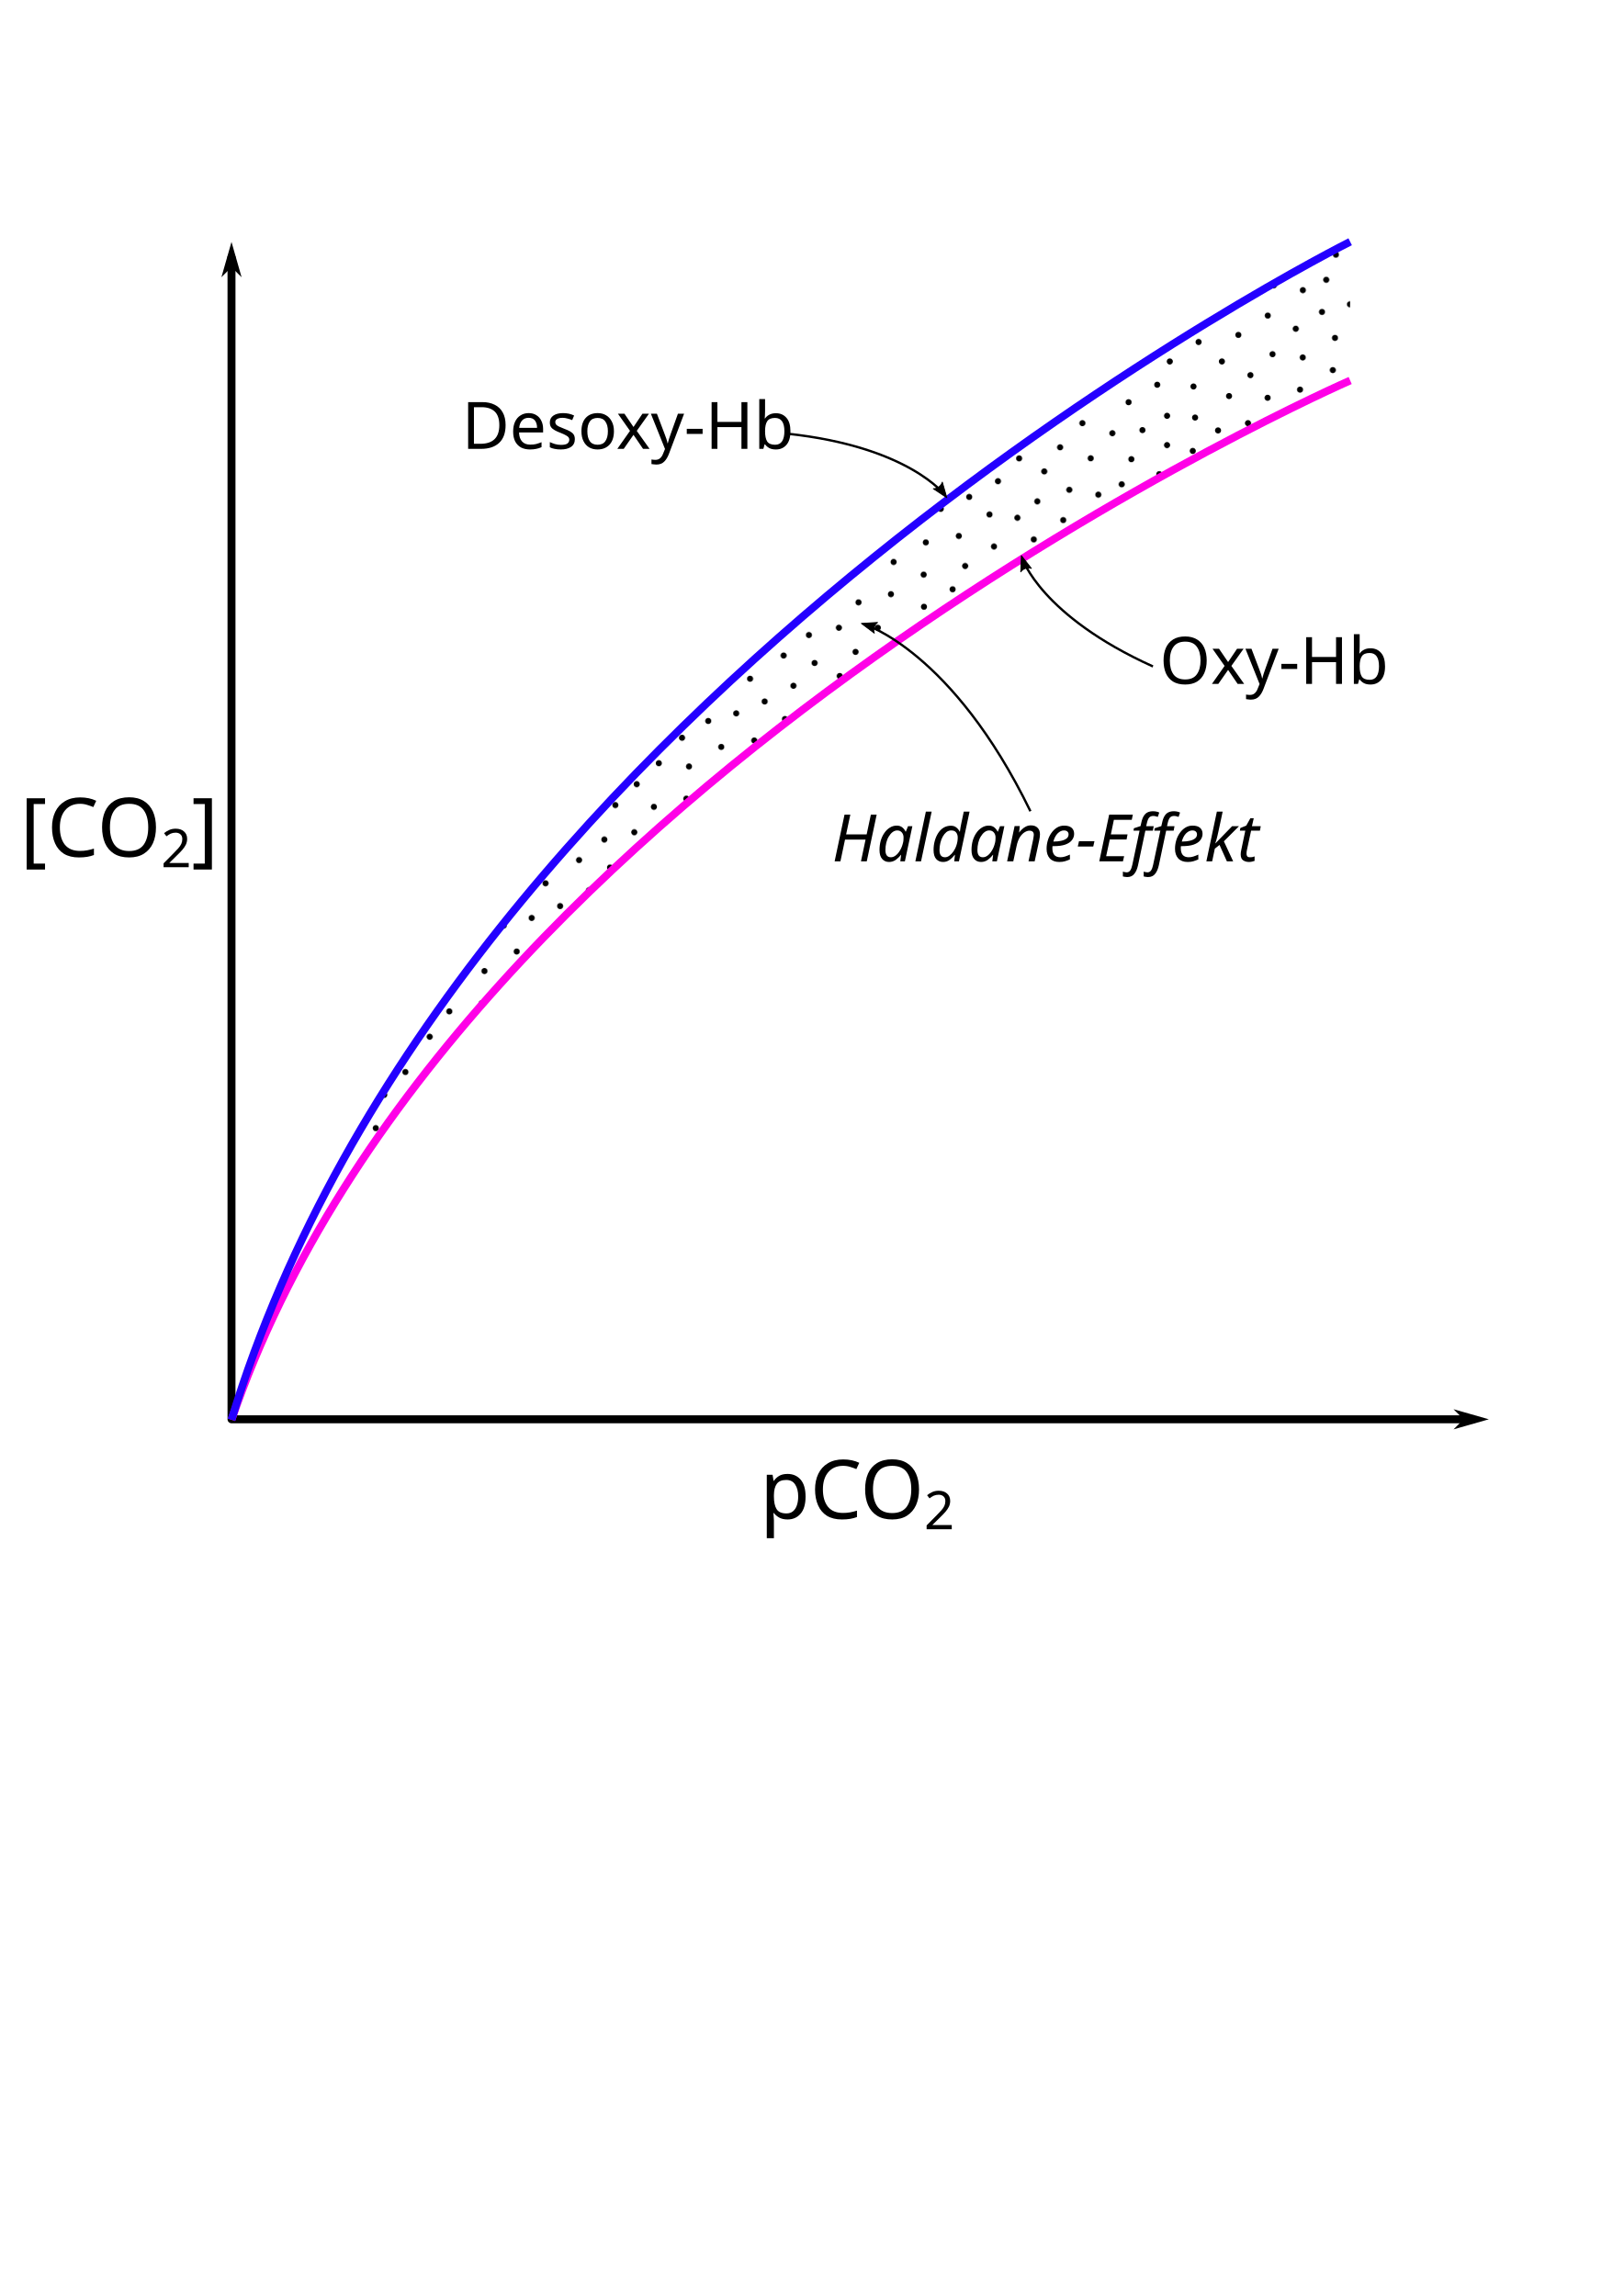
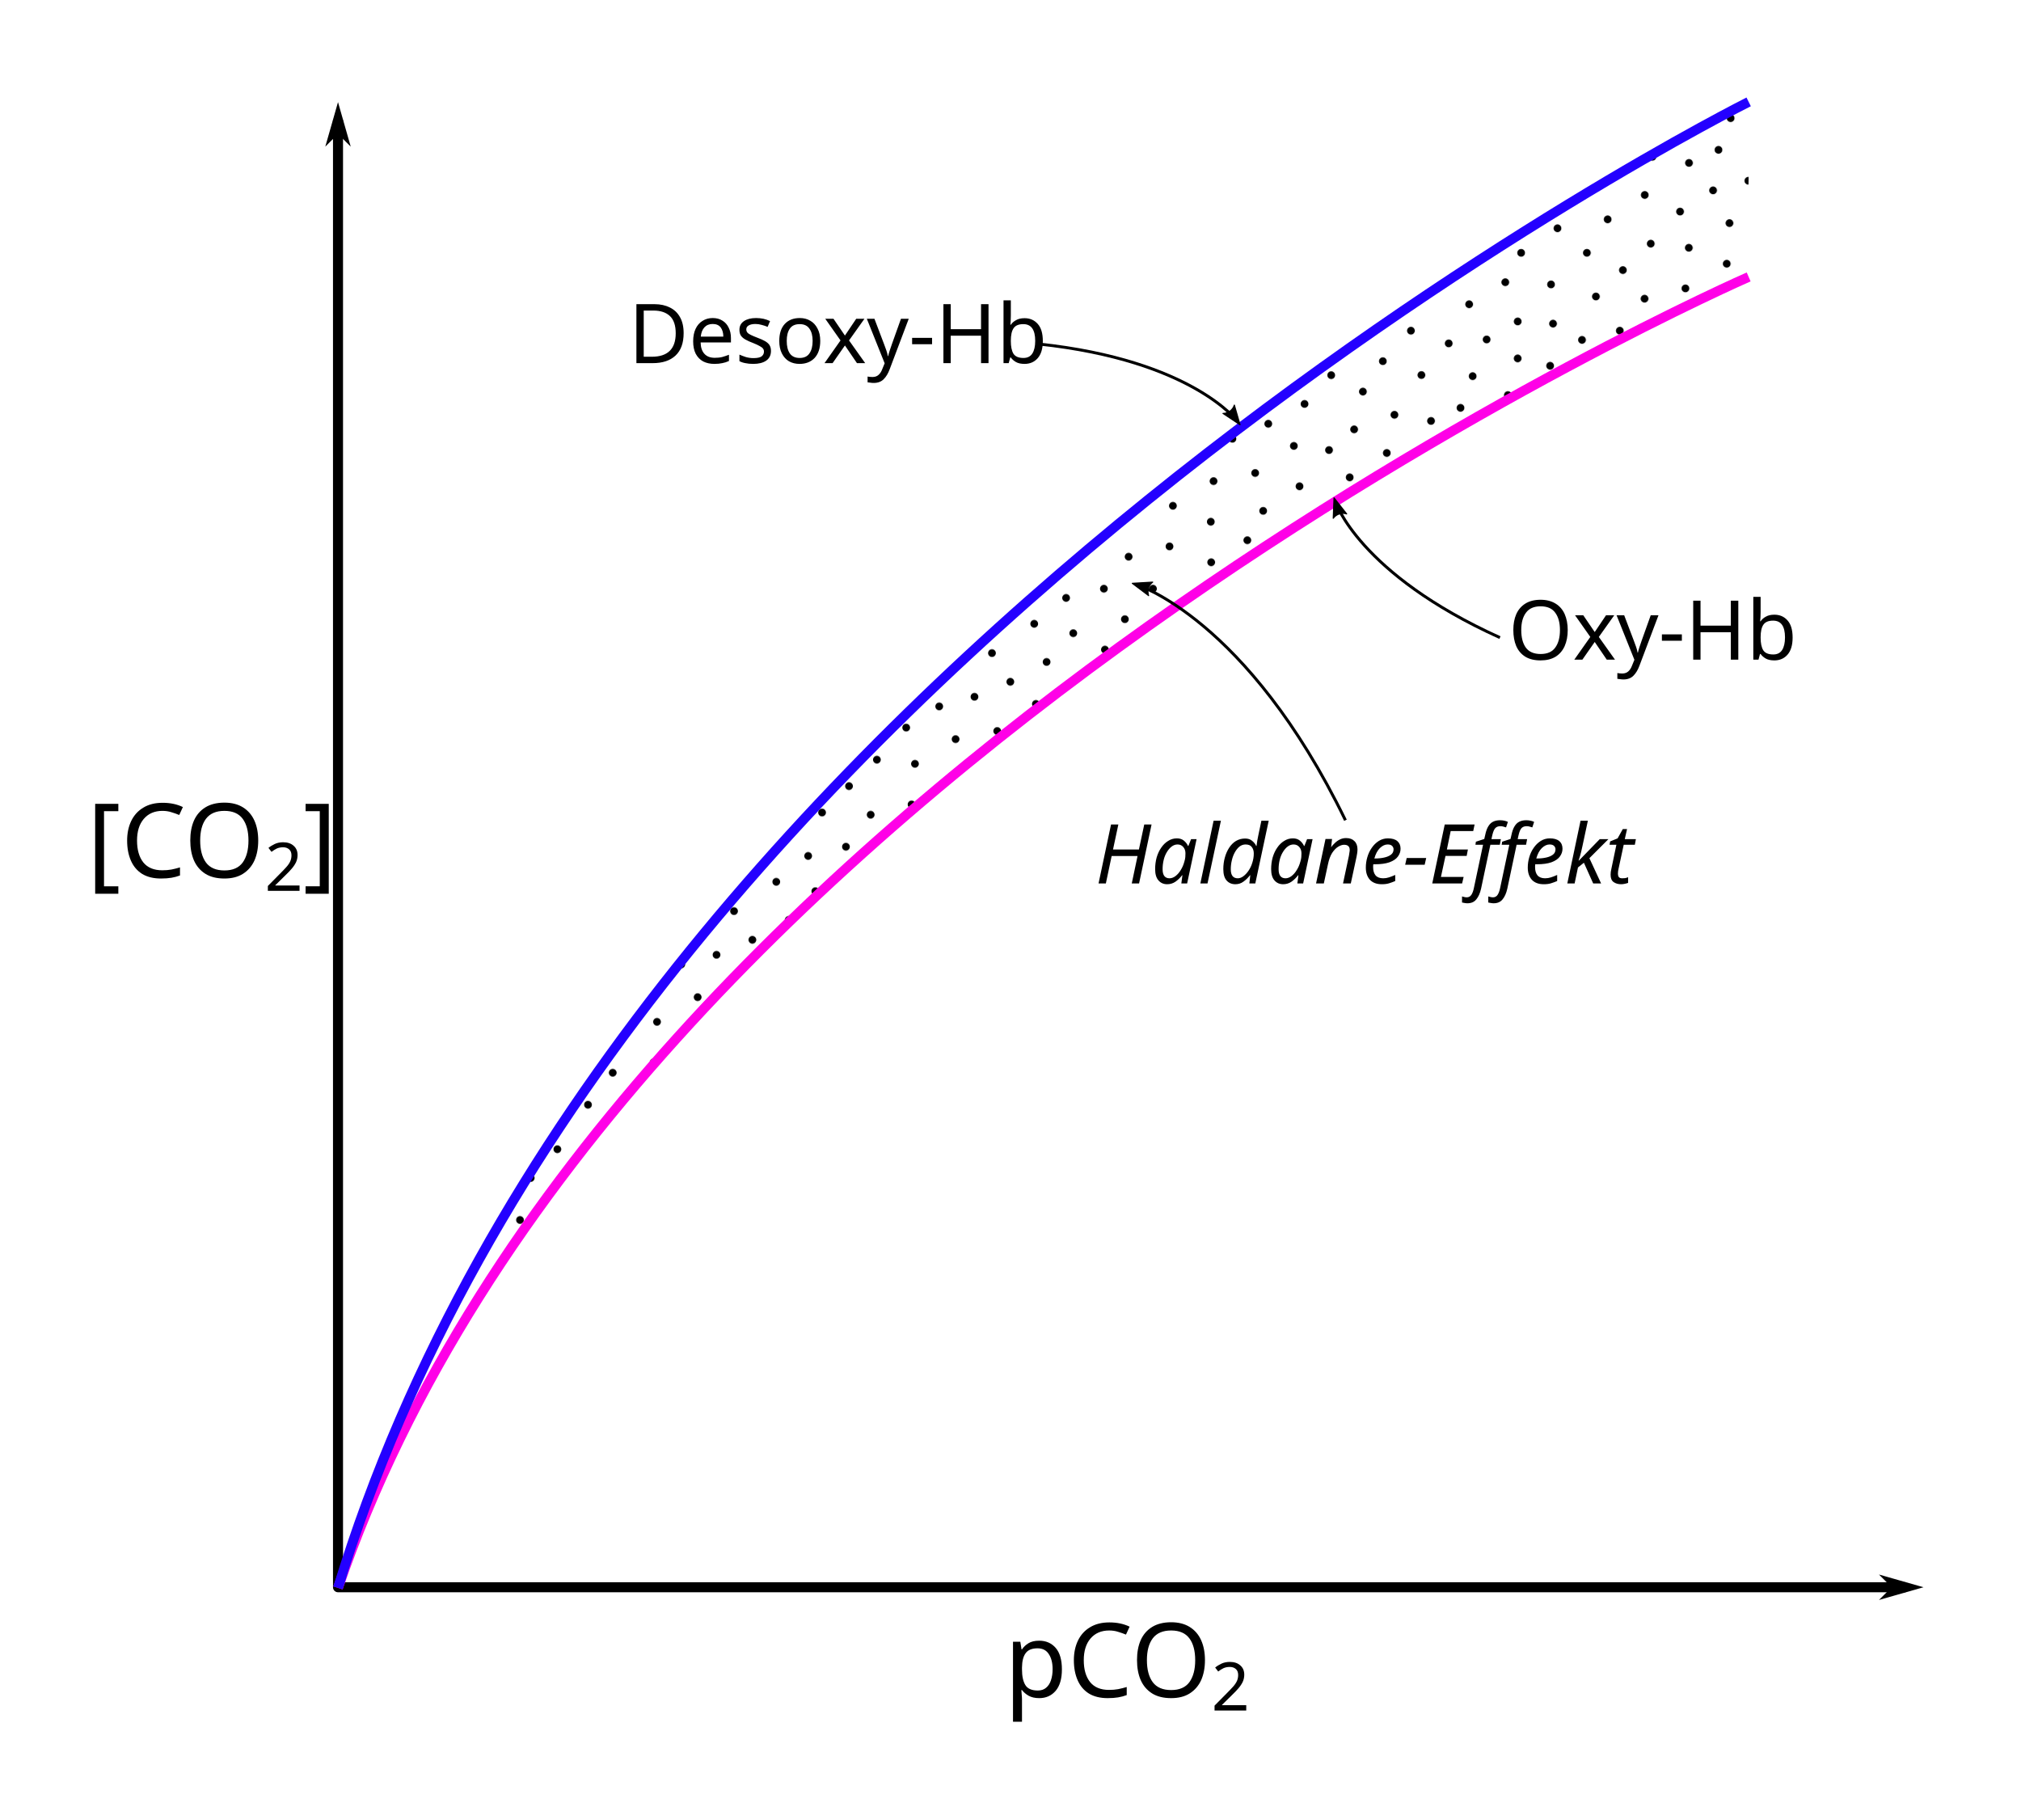
- <svg xmlns="http://www.w3.org/2000/svg" xmlns:xlink="http://www.w3.org/1999/xlink" width="210mm" height="297mm" viewBox="0 0 210 297" version="1.1" id="svg5">
+ <svg xmlns="http://www.w3.org/2000/svg" xmlns:xlink="http://www.w3.org/1999/xlink" width="207.284mm" height="186.599mm" viewBox="0 0 207.284 186.599" version="1.1" id="svg5">
  <defs id="defs2">
    <pattern xlink:href="#Polkadots-med" id="pattern69401" patternTransform="matrix(2.645833,0,0,2.645833,10.58333,21.16667)" />
-     <marker style="overflow:visible;" id="Arrow2Mend" refX="0.0" refY="0.0" orient="auto">
-       <path transform="scale(0.6) rotate(180) translate(0,0)" d="M 8.719,4.034 L -2.207,0.016 L 8.719,-4.002 C 6.973,-1.63 6.983,1.616 8.719,4.034 z " style="stroke:context-stroke;fill-rule:evenodd;fill:context-stroke;stroke-width:0.625;stroke-linejoin:round;" id="path886" />
+     <marker style="overflow:visible" id="Arrow2Mend" refX="0" refY="0" orient="auto">
+       <path transform="scale(-0.6)" d="M 8.719,4.034 -2.207,0.016 8.719,-4.002 c -1.745,2.372 -1.735,5.617 -6e-7,8.035 z" style="fill:context-stroke;fill-rule:evenodd;stroke:context-stroke;stroke-width:0.625;stroke-linejoin:round" id="path886" />
    </marker>
-     <marker style="overflow:visible;" id="marker30796" refX="0.0" refY="0.0" orient="auto">
-       <path transform="scale(0.2) rotate(180) translate(6,0)" style="fill-rule:evenodd;fill:context-stroke;stroke:context-stroke;stroke-width:1.0pt;" d="M 0.0,0.0 L 5.0,-5.0 L -12.5,0.0 L 5.0,5.0 L 0.0,0.0 z " id="path30794" />
+     <marker style="overflow:visible" id="marker30796" refX="0" refY="0" orient="auto">
+       <path transform="matrix(-0.2,0,0,-0.2,-1.2,0)" style="fill:context-stroke;fill-rule:evenodd;stroke:context-stroke;stroke-width:1pt" d="M 0,0 5,-5 -12.5,0 5,5 Z" id="path30794" />
    </marker>
-     <marker style="overflow:visible;" id="marker30669" refX="0.0" refY="0.0" orient="auto">
-       <path transform="scale(1.1) rotate(180) translate(1,0)" d="M 8.719,4.034 L -2.207,0.016 L 8.719,-4.002 C 6.973,-1.63 6.983,1.616 8.719,4.034 z " style="stroke:context-stroke;fill-rule:evenodd;fill:context-stroke;stroke-width:0.625;stroke-linejoin:round;" id="path30667" />
+     <marker style="overflow:visible" id="marker30669" refX="0" refY="0" orient="auto">
+       <path transform="matrix(-1.1,0,0,-1.1,-1.1,0)" d="M 8.719,4.034 -2.207,0.016 8.719,-4.002 c -1.745,2.372 -1.735,5.617 -6e-7,8.035 z" style="fill:context-stroke;fill-rule:evenodd;stroke:context-stroke;stroke-width:0.625;stroke-linejoin:round" id="path30667" />
    </marker>
-     <marker style="overflow:visible;" id="marker22133" refX="0.0" refY="0.0" orient="auto">
-       <path transform="scale(0.4) rotate(180) translate(10,0)" style="fill-rule:evenodd;fill:context-stroke;stroke:context-stroke;stroke-width:1.0pt;" d="M 0.0,0.0 L 5.0,-5.0 L -12.5,0.0 L 5.0,5.0 L 0.0,0.0 z " id="path22131" />
+     <marker style="overflow:visible" id="marker22133" refX="0" refY="0" orient="auto">
+       <path transform="matrix(-0.4,0,0,-0.4,-4,0)" style="fill:context-stroke;fill-rule:evenodd;stroke:context-stroke;stroke-width:1pt" d="M 0,0 5,-5 -12.5,0 5,5 Z" id="path22131" />
    </marker>
-     <marker style="overflow:visible;" id="marker22123" refX="0.0" refY="0.0" orient="auto">
-       <path transform="scale(1.1) rotate(180) translate(1,0)" d="M 8.719,4.034 L -2.207,0.016 L 8.719,-4.002 C 6.973,-1.63 6.983,1.616 8.719,4.034 z " style="stroke:context-stroke;fill-rule:evenodd;fill:context-stroke;stroke-width:0.625;stroke-linejoin:round;" id="path22121" />
+     <marker style="overflow:visible" id="marker22123" refX="0" refY="0" orient="auto">
+       <path transform="matrix(-1.1,0,0,-1.1,-1.1,0)" d="M 8.719,4.034 -2.207,0.016 8.719,-4.002 c -1.745,2.372 -1.735,5.617 -6e-7,8.035 z" style="fill:context-stroke;fill-rule:evenodd;stroke:context-stroke;stroke-width:0.625;stroke-linejoin:round" id="path22121" />
    </marker>
    <pattern patternUnits="userSpaceOnUse" width="10" height="10" patternTransform="translate(0,0) scale(10,10)" id="Polkadots-med">
      <circle style="fill:black;stroke:none" cx="2.567" cy="0.810" r="0.15" id="circle7264" />
      <circle style="fill:black;stroke:none" cx="3.048" cy="2.33" r="0.15" id="circle7266" />
      <circle style="fill:black;stroke:none" cx="4.418" cy="2.415" r="0.15" id="circle7268" />
      <circle style="fill:black;stroke:none" cx="1.844" cy="3.029" r="0.15" id="circle7270" />
      <circle style="fill:black;stroke:none" cx="6.08" cy="1.363" r="0.15" id="circle7272" />
      <circle style="fill:black;stroke:none" cx="5.819" cy="4.413" r="0.15" id="circle7274" />
      <circle style="fill:black;stroke:none" cx="4.305" cy="4.048" r="0.15" id="circle7276" />
      <circle style="fill:black;stroke:none" cx="5.541" cy="3.045" r="0.15" id="circle7278" />
      <circle style="fill:black;stroke:none" cx="4.785" cy="5.527" r="0.15" id="circle7280" />
      <circle style="fill:black;stroke:none" cx="2.667" cy="5.184" r="0.15" id="circle7282" />
      <circle style="fill:black;stroke:none" cx="7.965" cy="1.448" r="0.15" id="circle7284" />
      <circle style="fill:black;stroke:none" cx="7.047" cy="5.049" r="0.15" id="circle7286" />
      <circle style="fill:black;stroke:none" cx="4.340" cy="0.895" r="0.15" id="circle7288" />
      <circle style="fill:black;stroke:none" cx="7.125" cy="0.340" r="0.15" id="circle7290" />
      <circle style="fill:black;stroke:none" cx="9.550" cy="1.049" r="0.15" id="circle7292" />
      <circle style="fill:black;stroke:none" cx="7.006" cy="2.689" r="0.15" id="circle7294" />
      <circle style="fill:black;stroke:none" cx="8.909" cy="2.689" r="0.15" id="circle7296" />
      <circle style="fill:black;stroke:none" cx="9.315" cy="4.407" r="0.15" id="circle7298" />
      <circle style="fill:black;stroke:none" cx="7.820" cy="3.870" r="0.15" id="circle7300" />
      <circle style="fill:black;stroke:none" cx="8.270" cy="5.948" r="0.15" id="circle7302" />
      <circle style="fill:black;stroke:none" cx="7.973" cy="7.428" r="0.15" id="circle7304" />
      <circle style="fill:black;stroke:none" cx="9.342" cy="8.072" r="0.15" id="circle7306" />
      <circle style="fill:black;stroke:none" cx="8.206" cy="9.315" r="0.15" id="circle7308" />
      <circle style="fill:black;stroke:none" cx="9.682" cy="9.475" r="0.15" id="circle7310" />
      <circle style="fill:black;stroke:none" cx="9.688" cy="6.186" r="0.15" id="circle7312" />
      <circle style="fill:black;stroke:none" cx="3.379" cy="6.296" r="0.15" id="circle7314" />
      <circle style="fill:black;stroke:none" cx="2.871" cy="8.204" r="0.15" id="circle7316" />
      <circle style="fill:black;stroke:none" cx="4.59" cy="8.719" r="0.15" id="circle7318" />
      <circle style="fill:black;stroke:none" cx="3.181" cy="9.671" r="0.15" id="circle7320" />
      <circle style="fill:black;stroke:none" cx="5.734" cy="7.315" r="0.15" id="circle7322" />
      <circle style="fill:black;stroke:none" cx="6.707" cy="6.513" r="0.15" id="circle7324" />
      <circle style="fill:black;stroke:none" cx="5.730" cy="9.670" r="0.15" id="circle7326" />
      <circle style="fill:black;stroke:none" cx="6.535" cy="8.373" r="0.15" id="circle7328" />
      <circle style="fill:black;stroke:none" cx="4.37" cy="7.154" r="0.15" id="circle7330" />
      <circle style="fill:black;stroke:none" cx="0.622" cy="7.25" r="0.15" id="circle7332" />
      <circle style="fill:black;stroke:none" cx="0.831" cy="5.679" r="0.15" id="circle7334" />
      <circle style="fill:black;stroke:none" cx="1.257" cy="8.519" r="0.15" id="circle7336" />
      <circle style="fill:black;stroke:none" cx="1.989" cy="6.877" r="0.15" id="circle7338" />
      <circle style="fill:black;stroke:none" cx="0.374" cy="3.181" r="0.15" id="circle7340" />
      <circle style="fill:black;stroke:none" cx="1.166" cy="1.664" r="0.15" id="circle7342" />
      <circle style="fill:black;stroke:none" cx="1.151" cy="0.093" r="0.15" id="circle7344" />
      <circle style="fill:black;stroke:none" cx="1.151" cy="10.093" r="0.15" id="circle7346" />
      <circle style="fill:black;stroke:none" cx="1.302" cy="4.451" r="0.15" id="circle7348" />
      <circle style="fill:black;stroke:none" cx="3.047" cy="3.763" r="0.15" id="circle7350" />
    </pattern>
    <linearGradient id="linearGradient8870">
      <stop style="stop-color:#fe0a00;stop-opacity:1;" offset="0" id="stop8868" />
    </linearGradient>
-     <marker style="overflow:visible;" id="marker3570" refX="0.0" refY="0.0" orient="auto">
-       <path transform="scale(0.2) rotate(180) translate(6,0)" style="fill-rule:evenodd;fill:context-stroke;stroke:context-stroke;stroke-width:1.0pt;" d="M 0.0,0.0 L 5.0,-5.0 L -12.5,0.0 L 5.0,5.0 L 0.0,0.0 z " id="path3568" />
+     <marker style="overflow:visible" id="marker3570" refX="0" refY="0" orient="auto">
+       <path transform="matrix(-0.2,0,0,-0.2,-1.2,0)" style="fill:context-stroke;fill-rule:evenodd;stroke:context-stroke;stroke-width:1pt" d="M 0,0 5,-5 -12.5,0 5,5 Z" id="path3568" />
    </marker>
-     <marker style="overflow:visible" id="Tail" refX="0.0" refY="0.0" orient="auto">
+     <marker style="overflow:visible" id="Tail" refX="0" refY="0" orient="auto">
      <g transform="scale(-1.2)" id="g907">
-         <path style="fill:none;fill-rule:evenodd;stroke:context-stroke;stroke-width:0.8;stroke-linecap:round" d="M -3.805,-3.959 L 0.544,0" id="path895" />
-         <path style="fill:none;fill-rule:evenodd;stroke:context-stroke;stroke-width:0.8;stroke-linecap:round" d="M -1.287,-3.959 L 3.062,0" id="path897" />
-         <path style="fill:none;fill-rule:evenodd;stroke:context-stroke;stroke-width:0.8;stroke-linecap:round" d="M 1.305,-3.959 L 5.654,0" id="path899" />
-         <path style="fill:none;fill-rule:evenodd;stroke:context-stroke;stroke-width:0.8;stroke-linecap:round" d="M -3.805,4.178 L 0.544,0.22" id="path901" />
-         <path style="fill:none;fill-rule:evenodd;stroke:context-stroke;stroke-width:0.8;stroke-linecap:round" d="M -1.287,4.178 L 3.062,0.22" id="path903" />
-         <path style="fill:none;fill-rule:evenodd;stroke:context-stroke;stroke-width:0.8;stroke-linecap:round" d="M 1.305,4.178 L 5.654,0.22" id="path905" />
+         <path style="fill:none;fill-rule:evenodd;stroke:context-stroke;stroke-width:0.8;stroke-linecap:round" d="M -3.805,-3.959 0.544,0" id="path895" />
+         <path style="fill:none;fill-rule:evenodd;stroke:context-stroke;stroke-width:0.8;stroke-linecap:round" d="M -1.287,-3.959 3.062,0" id="path897" />
+         <path style="fill:none;fill-rule:evenodd;stroke:context-stroke;stroke-width:0.8;stroke-linecap:round" d="M 1.305,-3.959 5.654,0" id="path899" />
+         <path style="fill:none;fill-rule:evenodd;stroke:context-stroke;stroke-width:0.8;stroke-linecap:round" d="M -3.805,4.178 0.544,0.22" id="path901" />
+         <path style="fill:none;fill-rule:evenodd;stroke:context-stroke;stroke-width:0.8;stroke-linecap:round" d="M -1.287,4.178 3.062,0.22" id="path903" />
+         <path style="fill:none;fill-rule:evenodd;stroke:context-stroke;stroke-width:0.8;stroke-linecap:round" d="M 1.305,4.178 5.654,0.22" id="path905" />
      </g>
    </marker>
-     <marker style="overflow:visible" id="marker2375" refX="0.0" refY="0.0" orient="auto">
-       <path transform="scale(0.2) translate(6,0)" style="fill-rule:evenodd;fill:context-stroke;stroke:context-stroke;stroke-width:1.0pt" d="M 0.0,0.0 L 5.0,-5.0 L -12.5,0.0 L 5.0,5.0 L 0.0,0.0 z " id="path2373" />
+     <marker style="overflow:visible" id="marker2375" refX="0" refY="0" orient="auto">
+       <path transform="matrix(0.2,0,0,0.2,1.2,0)" style="fill:context-stroke;fill-rule:evenodd;stroke:context-stroke;stroke-width:1pt" d="M 0,0 5,-5 -12.5,0 5,5 Z" id="path2373" />
    </marker>
-     <marker style="overflow:visible" id="Arrow1Sstart" refX="0.0" refY="0.0" orient="auto">
-       <path transform="scale(0.2) translate(6,0)" style="fill-rule:evenodd;fill:context-stroke;stroke:context-stroke;stroke-width:1.0pt" d="M 0.0,0.0 L 5.0,-5.0 L -12.5,0.0 L 5.0,5.0 L 0.0,0.0 z " id="path871" />
+     <marker style="overflow:visible" id="Arrow1Sstart" refX="0" refY="0" orient="auto">
+       <path transform="matrix(0.2,0,0,0.2,1.2,0)" style="fill:context-stroke;fill-rule:evenodd;stroke:context-stroke;stroke-width:1pt" d="M 0,0 5,-5 -12.5,0 5,5 Z" id="path871" />
    </marker>
-     <marker style="overflow:visible;" id="Arrow2Send" refX="0.0" refY="0.0" orient="auto">
-       <path transform="scale(0.3) rotate(180) translate(-2.3,0)" d="M 8.719,4.034 L -2.207,0.016 L 8.719,-4.002 C 6.973,-1.63 6.983,1.616 8.719,4.034 z " style="stroke:context-stroke;fill-rule:evenodd;fill:context-stroke;stroke-width:0.625;stroke-linejoin:round;" id="path892" />
+     <marker style="overflow:visible" id="Arrow2Send" refX="0" refY="0" orient="auto">
+       <path transform="matrix(-0.3,0,0,-0.3,0.69,0)" d="M 8.719,4.034 -2.207,0.016 8.719,-4.002 c -1.745,2.372 -1.735,5.617 -6e-7,8.035 z" style="fill:context-stroke;fill-rule:evenodd;stroke:context-stroke;stroke-width:0.625;stroke-linejoin:round" id="path892" />
    </marker>
-     <marker style="overflow:visible;" id="marker1663" refX="0.0" refY="0.0" orient="auto">
-       <path transform="scale(1.1) rotate(180) translate(1,0)" d="M 8.719,4.034 L -2.207,0.016 L 8.719,-4.002 C 6.973,-1.63 6.983,1.616 8.719,4.034 z " style="stroke:context-stroke;fill-rule:evenodd;fill:context-stroke;stroke-width:0.625;stroke-linejoin:round;" id="path1661" />
+     <marker style="overflow:visible" id="marker1663" refX="0" refY="0" orient="auto">
+       <path transform="matrix(-1.1,0,0,-1.1,-1.1,0)" d="M 8.719,4.034 -2.207,0.016 8.719,-4.002 c -1.745,2.372 -1.735,5.617 -6e-7,8.035 z" style="fill:context-stroke;fill-rule:evenodd;stroke:context-stroke;stroke-width:0.625;stroke-linejoin:round" id="path1661" />
    </marker>
-     <marker style="overflow:visible;" id="Arrow1Send" refX="0.0" refY="0.0" orient="auto">
-       <path transform="scale(0.2) rotate(180) translate(6,0)" style="fill-rule:evenodd;fill:context-stroke;stroke:context-stroke;stroke-width:1.0pt;" d="M 0.0,0.0 L 5.0,-5.0 L -12.5,0.0 L 5.0,5.0 L 0.0,0.0 z " id="path874" />
+     <marker style="overflow:visible" id="Arrow1Send" refX="0" refY="0" orient="auto">
+       <path transform="matrix(-0.2,0,0,-0.2,-1.2,0)" style="fill:context-stroke;fill-rule:evenodd;stroke:context-stroke;stroke-width:1pt" d="M 0,0 5,-5 -12.5,0 5,5 Z" id="path874" />
    </marker>
-     <marker style="overflow:visible;" id="Arrow2Lend" refX="0.0" refY="0.0" orient="auto">
-       <path transform="scale(1.1) rotate(180) translate(1,0)" d="M 8.719,4.034 L -2.207,0.016 L 8.719,-4.002 C 6.973,-1.63 6.983,1.616 8.719,4.034 z " style="stroke:context-stroke;fill-rule:evenodd;fill:context-stroke;stroke-width:0.625;stroke-linejoin:round;" id="path880" />
+     <marker style="overflow:visible" id="Arrow2Lend" refX="0" refY="0" orient="auto">
+       <path transform="matrix(-1.1,0,0,-1.1,-1.1,0)" d="M 8.719,4.034 -2.207,0.016 8.719,-4.002 c -1.745,2.372 -1.735,5.617 -6e-7,8.035 z" style="fill:context-stroke;fill-rule:evenodd;stroke:context-stroke;stroke-width:0.625;stroke-linejoin:round" id="path880" />
    </marker>
-     <marker style="overflow:visible;" id="marker1649" refX="0.0" refY="0.0" orient="auto">
-       <path transform="scale(0.4) rotate(180) translate(10,0)" style="fill-rule:evenodd;fill:context-stroke;stroke:context-stroke;stroke-width:1.0pt;" d="M 0.0,0.0 L 5.0,-5.0 L -12.5,0.0 L 5.0,5.0 L 0.0,0.0 z " id="path1647" />
+     <marker style="overflow:visible" id="marker1649" refX="0" refY="0" orient="auto">
+       <path transform="matrix(-0.4,0,0,-0.4,-4,0)" style="fill:context-stroke;fill-rule:evenodd;stroke:context-stroke;stroke-width:1pt" d="M 0,0 5,-5 -12.5,0 5,5 Z" id="path1647" />
    </marker>
-     <marker style="overflow:visible;" id="marker1639" refX="0.0" refY="0.0" orient="auto">
-       <path transform="scale(0.4) rotate(180) translate(10,0)" style="fill-rule:evenodd;fill:context-stroke;stroke:context-stroke;stroke-width:1.0pt;" d="M 0.0,0.0 L 5.0,-5.0 L -12.5,0.0 L 5.0,5.0 L 0.0,0.0 z " id="path1637" />
+     <marker style="overflow:visible" id="marker1639" refX="0" refY="0" orient="auto">
+       <path transform="matrix(-0.4,0,0,-0.4,-4,0)" style="fill:context-stroke;fill-rule:evenodd;stroke:context-stroke;stroke-width:1pt" d="M 0,0 5,-5 -12.5,0 5,5 Z" id="path1637" />
    </marker>
-     <marker style="overflow:visible;" id="Arrow1Mend" refX="0.0" refY="0.0" orient="auto">
-       <path transform="scale(0.4) rotate(180) translate(10,0)" style="fill-rule:evenodd;fill:context-stroke;stroke:context-stroke;stroke-width:1.0pt;" d="M 0.0,0.0 L 5.0,-5.0 L -12.5,0.0 L 5.0,5.0 L 0.0,0.0 z " id="path868" />
+     <marker style="overflow:visible" id="Arrow1Mend" refX="0" refY="0" orient="auto">
+       <path transform="matrix(-0.4,0,0,-0.4,-4,0)" style="fill:context-stroke;fill-rule:evenodd;stroke:context-stroke;stroke-width:1pt" d="M 0,0 5,-5 -12.5,0 5,5 Z" id="path868" />
    </marker>
-     <marker style="overflow:visible;" id="Arrow1Lend" refX="0.0" refY="0.0" orient="auto">
-       <path transform="scale(0.8) rotate(180) translate(12.5,0)" style="fill-rule:evenodd;fill:context-stroke;stroke:context-stroke;stroke-width:1.0pt;" d="M 0.0,0.0 L 5.0,-5.0 L -12.5,0.0 L 5.0,5.0 L 0.0,0.0 z " id="path862" />
+     <marker style="overflow:visible" id="Arrow1Lend" refX="0" refY="0" orient="auto">
+       <path transform="matrix(-0.8,0,0,-0.8,-10,0)" style="fill:context-stroke;fill-rule:evenodd;stroke:context-stroke;stroke-width:1pt" d="M 0,0 5,-5 -12.5,0 5,5 Z" id="path862" />
    </marker>
    <marker style="overflow:visible" id="Arrow1Sstart-0" refX="0" refY="0" orient="auto">
      <path transform="matrix(0.2,0,0,0.2,1.2,0)" style="fill:context-stroke;fill-rule:evenodd;stroke:context-stroke;stroke-width:1pt" d="M 0,0 5,-5 -12.5,0 5,5 Z" id="path871-5" />
    </marker>
  </defs>
-   <g id="layer1">
+   <g id="layer1" transform="translate(4.726909,-20.82325)">
    <path style="fill:none;fill-rule:evenodd;stroke:#000000;stroke-width:1.028;stroke-linecap:butt;stroke-linejoin:round;stroke-miterlimit:4;stroke-dasharray:none;stroke-opacity:1;marker-start:url(#marker2375);marker-end:url(#marker3570)" d="M 29.941,33.13 V 183.593 H 190.722" id="path3533" />
  </g>
-   <g id="layer3" style="display:inline">
+   <g id="layer3" style="display:inline" transform="translate(4.726909,-20.82325)">
    <path id="path8667" style="fill:url(#pattern69401);fill-opacity:1;stroke:none;stroke-width:1;stroke-linecap:butt;stroke-linejoin:round;stroke-miterlimit:4;stroke-dasharray:none;paint-order:markers fill stroke" d="m 174.286,31.852 -0.05,0.021 c -23.063,12.31 -44.764,27.134 -64.936,43.748 -26.691,22.191 -50.764,48.303 -67.044,79.171 -0.091,0.53 -0.841,1.271 -0.928,1.871 -0.012,-1.8e-4 -0.024,-8e-4 -0.037,0.001 -0.013,2.4e-4 -0.027,7.9e-4 -0.04,0.001 v -5.2e-4 c -0.202,0.056 -0.244,0.29 -0.343,0.446 -1.134,2.258 -2.23,4.535 -3.265,6.84 -0.082,0.137 -0.07,0.335 0.08,0.419 0.15,0.087 0.341,-0.008 0.4,-0.162 1.225,-2.312 2.504,-4.598 3.837,-6.851 0.087,-0.121 0.123,-0.301 0.008,-0.416 0.919,-0.869 1.34,-2.335 2.145,-3.32 8.789,-13.824 19.415,-26.453 31.239,-37.789 18.792,-18.472 40.298,-34.013 62.807,-47.627 11.764,-7.037 23.841,-13.572 36.305,-19.279 0.369,-3.279 0.053,-6.761 0.159,-10.118 -0.074,-2.295 0.148,-4.66 -0.104,-6.913 z" />
  </g>
-   <g id="layer2" style="display:inline">
+   <g id="layer2" style="display:inline" transform="translate(4.726909,-20.82325)">
    <path style="fill:none;fill-rule:evenodd;stroke:#ff00e7;stroke-width:1;stroke-linecap:butt;stroke-linejoin:miter;stroke-miterlimit:4;stroke-dasharray:none;stroke-opacity:1" d="M 29.94,183.66 C 58.674,99.872 174.625,49.221 174.625,49.221" id="path5806" />
    <path style="fill:none;fill-opacity:1;fill-rule:evenodd;stroke:#2400ff;stroke-width:1;stroke-linecap:butt;stroke-linejoin:miter;stroke-miterlimit:4;stroke-dasharray:none;stroke-opacity:1" d="M 29.94,183.66 C 58.666,89.209 174.625,31.271 174.625,31.271" id="path5888" />
  </g>
-   <g id="layer4" style="display:inline">
+   <g id="layer4" style="display:inline" transform="translate(4.726909,-20.82325)">
    <text xml:space="preserve" style="font-style:normal;font-variant:normal;font-weight:300;font-stretch:normal;font-size:8.467px;line-height:125%;font-family:'Segoe UI';-inkscape-font-specification:'Segoe UI Light';letter-spacing:0px;word-spacing:0px;fill:none;stroke:#000000;stroke-width:0.265px;stroke-linecap:butt;stroke-linejoin:miter;stroke-opacity:1" x="149.972" y="88.467" id="text23837">
      <tspan id="tspan23835" style="font-style:normal;font-variant:normal;font-weight:300;font-stretch:normal;font-size:8.467px;font-family:'Segoe UI';-inkscape-font-specification:'Segoe UI Light';fill:#000000;fill-opacity:1;stroke:none;stroke-width:0.265px" x="149.972" y="88.467">Oxy-Hb</tspan>
    </text>
    <path style="fill:none;fill-rule:evenodd;stroke:#000000;stroke-width:0.3;stroke-linecap:butt;stroke-linejoin:miter;stroke-miterlimit:4;stroke-dasharray:none;stroke-opacity:1;marker-end:url(#Arrow2Mend)" d="M 149.115,86.209 C 134.63,79.66 132.224,72.255 132.224,72.255" id="path30792" />
    <path style="fill:none;fill-rule:evenodd;stroke:#000000;stroke-width:0.3;stroke-linecap:butt;stroke-linejoin:miter;stroke-miterlimit:4;stroke-dasharray:none;stroke-opacity:1;marker-end:url(#Arrow2Mend)" d="m 101.805,56.099 c 15.808,1.681 20.413,7.961 20.413,7.961" id="path30991" />
    <text xml:space="preserve" style="font-style:normal;font-variant:normal;font-weight:300;font-stretch:normal;font-size:8.467px;line-height:125%;font-family:'Segoe UI';-inkscape-font-specification:'Segoe UI Light';letter-spacing:0px;word-spacing:0px;fill:none;stroke:#000000;stroke-width:0.265px;stroke-linecap:butt;stroke-linejoin:miter;stroke-opacity:1" x="59.718" y="58.062" id="text31897">
      <tspan id="tspan31895" style="font-style:normal;font-variant:normal;font-weight:300;font-stretch:normal;font-size:8.467px;font-family:'Segoe UI';-inkscape-font-specification:'Segoe UI Light';fill:#000000;fill-opacity:1;stroke:none;stroke-width:0.265px" x="59.718" y="58.062">Desoxy-Hb</tspan>
    </text>
    <path style="fill:none;fill-rule:evenodd;stroke:#000000;stroke-width:0.3;stroke-linecap:butt;stroke-linejoin:miter;stroke-miterlimit:4;stroke-dasharray:none;stroke-opacity:1;marker-end:url(#Arrow2Mend)" d="M 133.269,104.939 C 123.188,84.198 111.788,80.754 111.788,80.754" id="path37749" />
    <text xml:space="preserve" style="font-size:8.467px;line-height:125%;font-family:'Segoe UI';-inkscape-font-specification:'Segoe UI, Normal';letter-spacing:0px;word-spacing:0px;fill:#000000;fill-opacity:1;stroke:none;stroke-width:0.265px;stroke-linecap:butt;stroke-linejoin:miter;stroke-opacity:1" x="107.586" y="111.42" id="text38875">
      <tspan id="tspan38873" style="font-style:italic;font-variant:normal;font-weight:300;font-stretch:normal;font-size:8.467px;font-family:'Segoe UI';-inkscape-font-specification:'Segoe UI Light Italic';fill:#000000;fill-opacity:1;stroke:none;stroke-width:0.265px" x="107.586" y="111.42">Haldane-Effekt</tspan>
    </text>
-     <text xml:space="preserve" style="font-style:normal;font-variant:normal;font-weight:300;font-stretch:normal;font-size:10.583px;line-height:125%;font-family:'Segoe UI';-inkscape-font-specification:'Segoe UI Light';letter-spacing:0px;word-spacing:0px;fill:none;stroke:#000000;stroke-width:0.265px;stroke-linecap:butt;stroke-linejoin:miter;stroke-opacity:1" x="98.264" y="196.444" id="text50707">
-       <tspan id="tspan50705" style="font-style:normal;font-variant:normal;font-weight:300;font-stretch:normal;font-family:'Segoe UI';-inkscape-font-specification:'Segoe UI Light';fill:#000000;fill-opacity:1;stroke:none;stroke-width:0.265px;stroke-opacity:1" x="98.264" y="196.444">pCO<tspan style="font-style:normal;font-variant:normal;font-weight:300;font-stretch:normal;font-size:65%;font-family:'Segoe UI';-inkscape-font-specification:'Segoe UI Light';baseline-shift:sub" id="tspan55783">2</tspan>
+     <text xml:space="preserve" style="font-style:normal;font-variant:normal;font-weight:300;font-stretch:normal;font-size:10.583px;line-height:125%;font-family:'Segoe UI';-inkscape-font-specification:'Segoe UI Light';letter-spacing:0px;word-spacing:0px;fill:none;stroke:#000000;stroke-width:0.265px;stroke-linecap:butt;stroke-linejoin:miter;stroke-opacity:1" x="98.264" y="194.856" id="text50707">
+       <tspan id="tspan50705" style="font-style:normal;font-variant:normal;font-weight:300;font-stretch:normal;font-family:'Segoe UI';-inkscape-font-specification:'Segoe UI Light';fill:#000000;fill-opacity:1;stroke:none;stroke-width:0.265px;stroke-opacity:1" x="98.264" y="194.856">pCO<tspan style="font-style:normal;font-variant:normal;font-weight:300;font-stretch:normal;font-size:65%;font-family:'Segoe UI';-inkscape-font-specification:'Segoe UI Light';baseline-shift:sub" id="tspan55783">2</tspan>
      </tspan>
    </text>
-     <text xml:space="preserve" style="font-size:10.583px;line-height:125%;font-family:'Segoe UI';-inkscape-font-specification:'Segoe UI, Normal';letter-spacing:0px;word-spacing:0px;fill:#000000;fill-opacity:1;stroke:none;stroke-width:0.265px;stroke-linecap:butt;stroke-linejoin:miter;stroke-opacity:1" x="2.606" y="110.805" id="text62645">
-       <tspan id="tspan62643" style="font-style:normal;font-variant:normal;font-weight:300;font-stretch:normal;font-family:'Segoe UI';-inkscape-font-specification:'Segoe UI Light';fill:#000000;fill-opacity:1;stroke:none;stroke-width:0.265px" x="2.606" y="110.805">[CO<tspan style="font-style:normal;font-variant:normal;font-weight:300;font-stretch:normal;font-size:65%;font-family:'Segoe UI';-inkscape-font-specification:'Segoe UI Light';baseline-shift:sub" id="tspan64751">2</tspan>]</tspan>
+     <text xml:space="preserve" style="font-size:10.583px;line-height:125%;font-family:'Segoe UI';-inkscape-font-specification:'Segoe UI, Normal';letter-spacing:0px;word-spacing:0px;fill:#000000;fill-opacity:1;stroke:none;stroke-width:0.265px;stroke-linecap:butt;stroke-linejoin:miter;stroke-opacity:1" x="4.193" y="110.805" id="text62645">
+       <tspan id="tspan62643" style="font-style:normal;font-variant:normal;font-weight:300;font-stretch:normal;font-family:'Segoe UI';-inkscape-font-specification:'Segoe UI Light';fill:#000000;fill-opacity:1;stroke:none;stroke-width:0.265px" x="4.193" y="110.805">[CO<tspan style="font-style:normal;font-variant:normal;font-weight:300;font-stretch:normal;font-size:65%;font-family:'Segoe UI';-inkscape-font-specification:'Segoe UI Light';baseline-shift:sub" id="tspan64751">2</tspan>]</tspan>
    </text>
  </g>
</svg>
